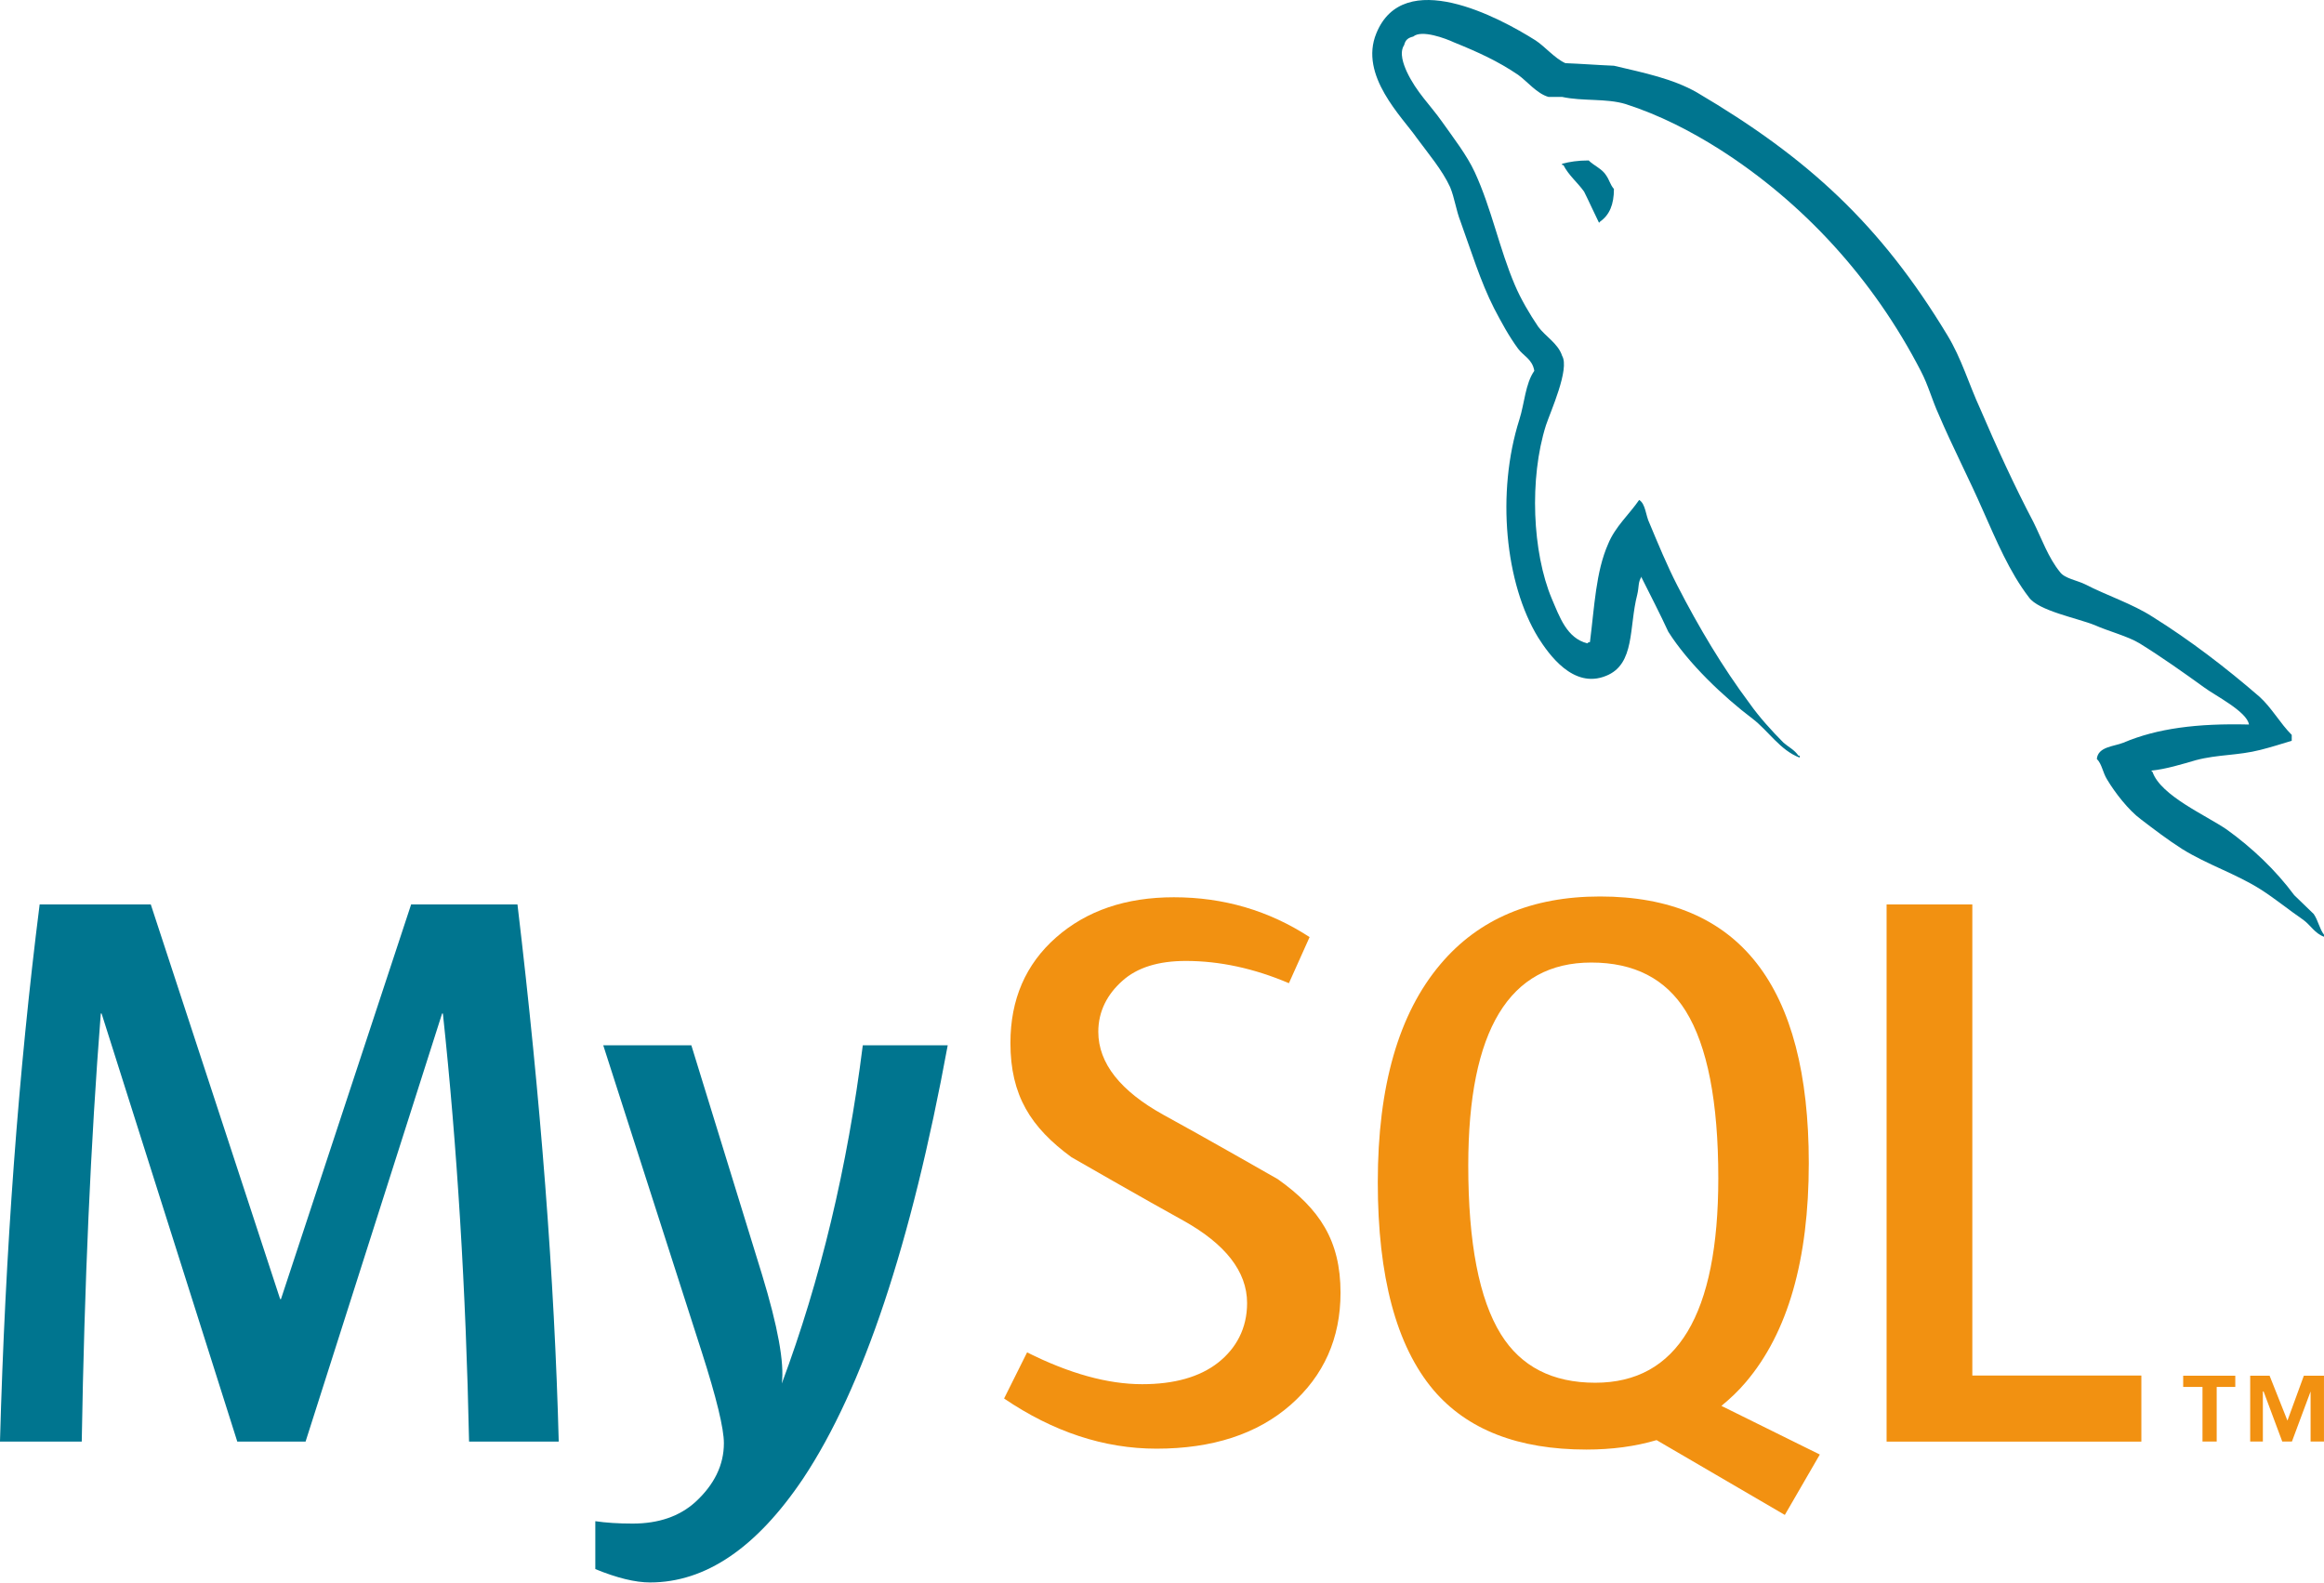
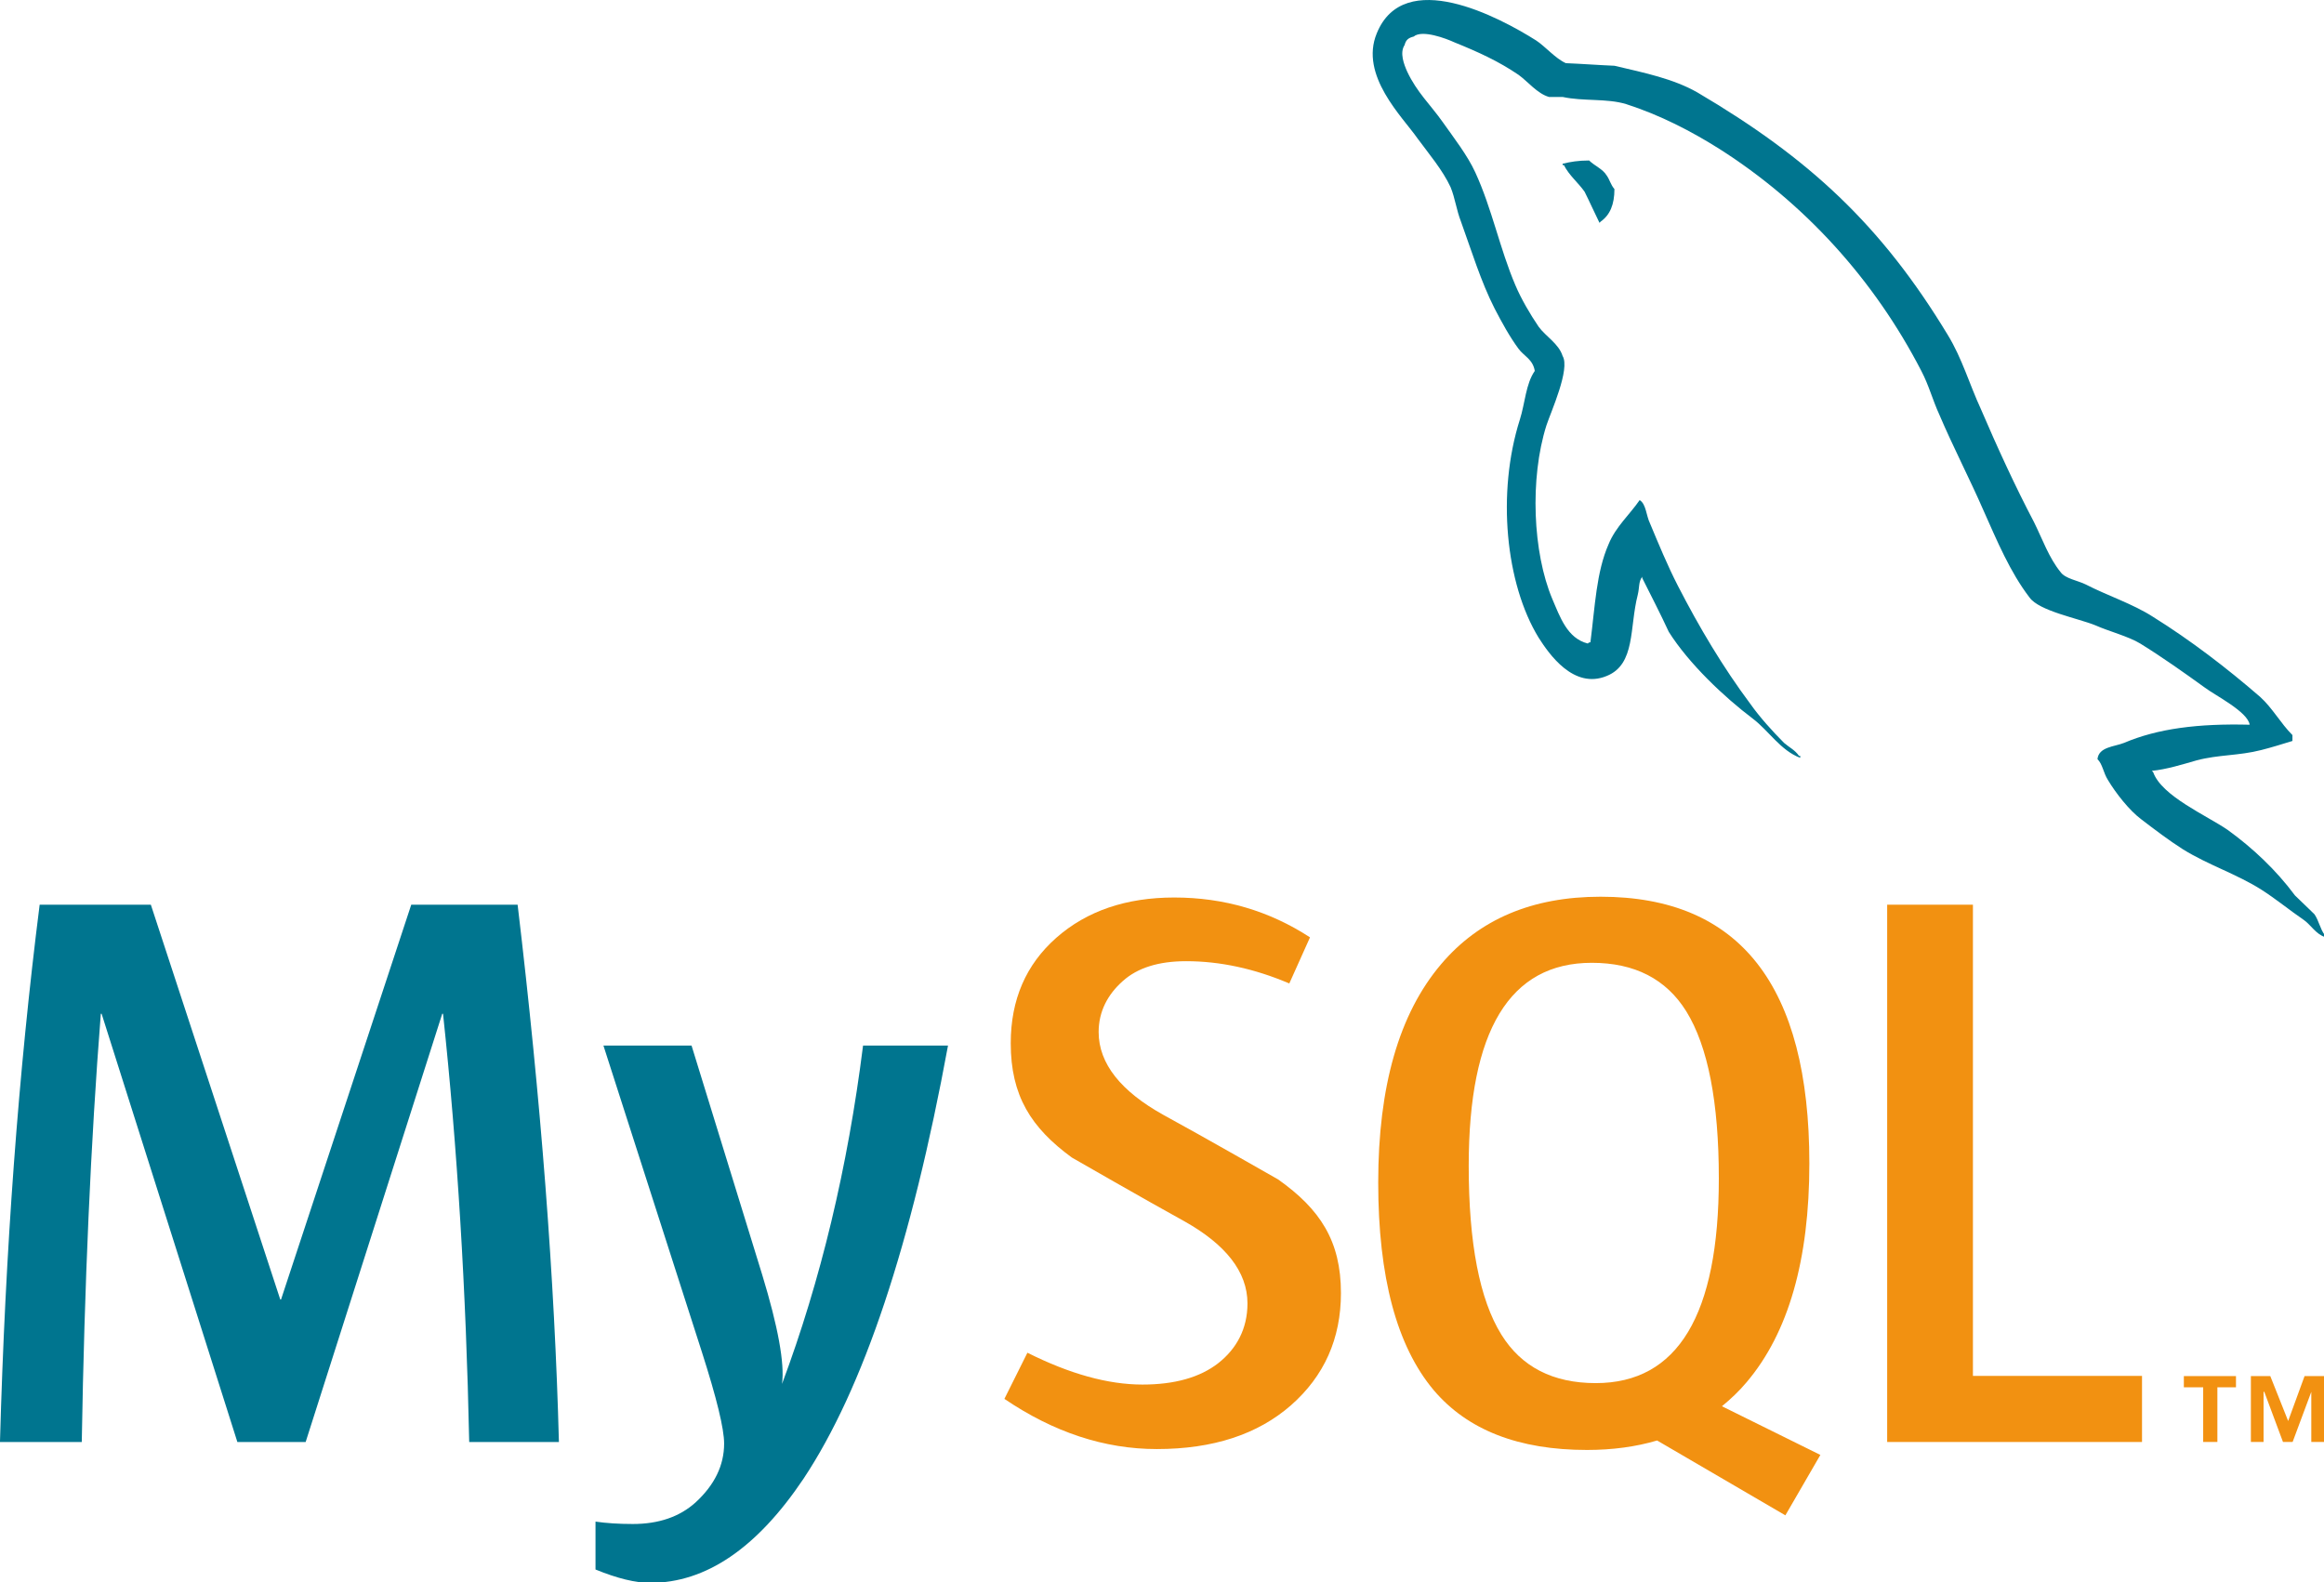
- <svg xmlns="http://www.w3.org/2000/svg" viewBox="0 0 388.12 264.29" width="388.12" height="264.29" preserveAspectRatio="xMinYMin meet">
-   <g display="inline" transform="matrix(1.818926,0,0,1.823775,-82.14211,-64.84365)">
-     <g transform="matrix(1.269924,0,0,-1.269924,3.366231,208.1249)">
-       <g transform="scale(0.1,0.1)">
-         <path fill-rule="nonzero" fill="#00758F" d="m733.07,319.32-64.832,0c-2.28,109.43-8.6,212.33-18.93,308.72h-0.571l-98.711-308.72h-49.363l-98.113,308.72h-0.578c-7.28-92.57-11.86-195.47-13.77-308.72h-59.113c3.82,137.73,13.38,266.84,28.68,387.36h80.356l93.535-284.62h0.574l94.109,284.62h76.887c16.836-141.15,26.778-270.3,29.832-387.36" />
-         <path fill-rule="nonzero" fill="#00758F" d="m1014.3,605.11c-26.401-143.25-61.225-247.35-104.45-312.29-33.679-50.039-70.574-75.058-110.75-75.058-10.71,0-23.917,3.226-39.589,9.636v34.532c7.656-1.121,16.64-1.719,26.972-1.719,18.743,0,33.848,5.18,45.34,15.519,13.762,12.598,20.649,26.758,20.649,42.45,0,10.718-5.372,32.711-16.067,65.98l-71.152,220.95h63.691l51.067-165.25c11.472-37.519,16.257-63.711,14.343-78.64,27.93,74.601,47.442,155.9,58.543,243.89h61.401" />
-         <path fill-rule="nonzero" fill="#F29111" d="m1298.3,426.69c0-32.851-12.07-59.82-36.13-80.921-24.08-21.008-56.43-31.54-96.94-31.54-37.89,0-74.61,12.122-110.18,36.168l16.64,33.274c30.61-15.301,58.31-22.942,83.18-22.942,23.33,0,41.59,5.192,54.8,15.45,13.18,10.332,21.08,24.742,21.08,43.019,0,23-16.04,42.66-45.47,59.153-27.17,14.91-81.47,46.039-81.47,46.039-29.42,21.461-44.17,44.488-44.17,82.429,0,31.379,11,56.742,32.97,76.039,22.02,19.336,50.43,29.004,85.22,29.004,35.96,0,68.66-9.597,98.11-28.722l-14.96-33.243c-25.2,10.684-50.05,16.047-74.55,16.047-19.88,0-35.2-4.773-45.88-14.375-10.74-9.519-17.38-21.769-17.38-36.699,0-22.941,16.39-42.84,46.65-59.652,27.51-14.918,83.14-46.649,83.14-46.649,30.26-21.422,45.34-44.261,45.34-81.879" />
-         <path fill-rule="evenodd" fill="#F29111" d="m1414.2,396.81c-15.69,25.25-23.55,65.769-23.55,121.64,0,97.539,29.66,146.34,88.95,146.34,31,0,53.75-11.672,68.3-34.992,15.67-25.262,23.53-65.43,23.53-120.52,0-98.32-29.66-147.5-88.95-147.5-30.99,0-53.75,11.66-68.28,35.028m230.68-86.829-71.2,35.11c6.34,5.199,12.36,10.808,17.81,17.301,30.23,35.539,45.36,88.14,45.36,157.78,0,128.15-50.31,192.26-150.92,192.26-49.35,0-87.81-16.25-115.35-48.797-30.24-35.582-45.34-87.985-45.34-157.23,0-68.089,13.38-118.04,40.16-149.77,24.4-28.68,61.3-43.04,110.7-43.04,18.43,0,35.34,2.269,50.71,6.808l92.72-53.957,25.28,43.539" />
-         <path fill-rule="nonzero" fill="#F29111" d="m1877.3,319.32-184.19,0,0,387.36,61.98,0,0-339.71,122.21,0,0-47.649" />
-         <path fill-rule="nonzero" fill="#F29111" d="m1921.5,319.36,10.27,0,0,39.411,13.44,0,0,8.05-37.67,0,0-8.05,13.96,0,0-39.411zm78.15,0,9.68,0,0,47.461-14.56,0-11.85-32.351-12.9,32.351-14.03,0,0-47.461,9.16,0,0,36.121,0.52,0,13.51-36.121,6.98,0,13.49,36.121,0-36.121" />
-         <path fill-rule="evenodd" fill="#00758F" d="m1955.1,836.43c-37.46,0.937-66.47-2.801-90.8-13.106-7.02-2.805-18.24-2.805-19.2-11.699,3.77-3.738,4.22-9.817,7.52-14.988,5.6-9.36,15.41-21.977,24.32-28.547,9.83-7.492,19.66-14.953,29.97-21.504,18.24-11.281,38.84-17.805,56.6-29.043,10.33-6.543,20.59-14.961,30.92-22,5.13-3.742,8.38-9.836,14.96-12.152v1.417c-3.3,4.2-4.22,10.286-7.48,14.993-4.67,4.644-9.36,8.883-14.05,13.543-13.58,18.25-30.45,34.148-48.66,47.254-14.99,10.324-47.77,24.367-53.83,41.632,0,0-0.49,0.496-0.95,0.957,10.3,0.95,22.49,4.7,32.31,7.539,15.89,4.2,30.4,3.25,46.78,7.45,7.5,1.886,14.99,4.242,22.51,6.543v4.242c-8.47,8.406-14.53,19.656-23.42,27.605-23.85,20.586-50.09,40.696-77.23,57.571-14.53,9.363-33.25,15.418-48.7,23.394-5.59,2.813-14.94,4.199-18.23,8.906-8.43,10.293-13.13,23.848-19.2,36.036-13.56,25.713-26.69,54.253-38.37,81.443-8.42,18.24-13.57,36.48-23.87,53.34-48.23,79.58-100.63,127.76-181.13,175.04-17.32,9.84-37.91,14.05-59.89,19.2-11.72,0.49-23.41,1.4-35.11,1.86-7.5,3.29-15,12.19-21.54,16.4-26.69,16.84-95.46,53.34-115.13,5.14-12.64-30.44,18.72-60.38,29.49-75.83,7.95-10.75,18.26-22.94,23.85-35.09,3.28-7.96,4.22-16.4,7.51-24.81,7.48-20.59,14.49-43.53,24.34-62.73,5.13-9.83,10.74-20.14,17.29-28.99,3.78-5.18,10.31-7.49,11.72-15.94-6.53-9.35-7.04-23.39-10.78-35.1-16.84-52.89-10.3-118.41,13.58-157.25,7.47-11.699,25.28-37.449,49.15-27.597,21.06,8.41,16.38,35.089,22.46,58.476,1.4,5.656,0.46,9.367,3.26,13.106v-0.946c6.55-13.086,13.12-25.691,19.2-38.84,14.53-22.91,39.78-46.785,60.86-62.683,11.2-8.457,20.1-22.942,34.14-28.106v1.414h-0.92c-2.82,4.2-7.02,6.086-10.77,9.348-8.42,8.43-17.76,18.731-24.34,28.086-19.65,26.199-36.99,55.234-52.4,85.184-7.51,14.543-14.05,30.441-20.14,44.941-2.8,5.59-2.8,14.039-7.49,16.84-7.04-10.285-17.31-19.191-22.45-31.789-8.9-20.149-9.83-44.949-13.13-70.703-1.86-0.489-0.92,0-1.86-0.93-14.96,3.742-20.11,19.184-25.74,32.246-14.04,33.274-16.4,86.627-4.21,125.01,3.26,9.81,17.34,40.7,11.7,50.06-2.83,8.93-12.18,14.03-17.32,21.08-6.07,8.89-12.66,20.1-16.83,29.95-11.24,26.2-16.89,55.23-29.02,81.43-5.62,12.19-15.47,24.83-23.4,36.04-8.91,12.64-18.73,21.53-25.76,36.49-2.32,5.16-5.6,13.59-1.87,19.19,0.92,3.75,2.82,5.16,6.57,6.1,6.05,5.15,23.39-1.39,29.46-4.2,17.33-7,31.84-13.59,46.33-23.4,6.56-4.69,13.58-13.58,21.99-15.94h9.85c14.97-3.25,31.83-0.91,45.88-5.14,24.79-7.95,47.25-19.65,67.39-32.29,61.29-38.85,111.84-94.09,145.99-160.07,5.63-10.75,7.99-20.59,13.13-31.8,9.83-22.98,22.01-46.38,31.82-68.823,9.82-22,19.2-44.446,33.26-62.727,7-9.812,35.09-14.961,47.73-20.113,9.34-4.199,23.87-7.949,32.3-13.09,15.91-9.812,31.79-21.062,46.79-31.844,7.47-5.617,30.88-17.304,32.29-26.679" />
-         <path fill-rule="evenodd" fill="#00758F" d="m1477.7,1243.2c-7.94,0-13.54-0.96-19.19-2.35v-0.94h0.91c3.78-7.47,10.34-12.66,14.98-19.2,3.77-7.49,7.05-14.95,10.79-22.45,0.46,0.46,0.91,0.95,0.91,0.95,6.6,4.66,9.87,12.14,9.87,23.39-2.83,3.3-3.27,6.55-5.63,9.84-2.8,4.67-8.89,7.01-12.64,10.76" />
-       </g>
-     </g>
+ <svg xmlns="http://www.w3.org/2000/svg" width="388pt" height="264pt" viewBox="0 0 388 264" version="1.1">
+   <g id="surface1">
+     <path style=" stroke:none;fill-rule:nonzero;fill:rgb(0%,45.882%,56.078%);fill-opacity:1;" d="M 93.312 240.773 L 78.336 240.773 C 77.809 215.43 76.352 191.598 73.965 169.273 L 73.832 169.273 L 51.031 240.773 L 39.629 240.773 L 16.965 169.273 L 16.832 169.273 C 15.152 190.711 14.094 214.543 13.652 240.773 L -0.004 240.773 C 0.879 208.875 3.086 178.973 6.621 151.059 L 25.184 151.059 L 46.789 216.977 L 46.922 216.977 L 68.66 151.059 L 86.418 151.059 C 90.309 183.75 92.605 213.66 93.312 240.773 " />
+     <path style=" stroke:none;fill-rule:nonzero;fill:rgb(0%,45.882%,56.078%);fill-opacity:1;" d="M 158.273 174.582 C 152.176 207.762 144.133 231.871 134.148 246.91 C 126.367 258.5 117.844 264.293 108.566 264.293 C 106.09 264.293 103.039 263.547 99.422 262.062 L 99.422 254.066 C 101.188 254.324 103.266 254.465 105.648 254.465 C 109.98 254.465 113.469 253.262 116.125 250.867 C 119.301 247.949 120.895 244.672 120.895 241.035 C 120.895 238.555 119.652 233.461 117.184 225.754 L 100.746 174.582 L 115.457 174.582 L 127.254 212.855 C 129.902 221.547 131.008 227.609 130.566 231.07 C 137.02 213.789 141.527 194.961 144.09 174.582 L 158.273 174.582 " />
+     <path style=" stroke:none;fill-rule:nonzero;fill:rgb(94.902%,56.863%,6.667%);fill-opacity:1;" d="M 223.875 215.906 C 223.875 223.516 221.086 229.762 215.527 234.648 C 209.969 239.512 202.496 241.953 193.137 241.953 C 184.387 241.953 175.902 239.145 167.688 233.574 L 171.531 225.867 C 178.602 229.414 185 231.184 190.742 231.184 C 196.133 231.184 200.352 229.98 203.402 227.605 C 206.445 225.211 208.27 221.875 208.27 217.641 C 208.27 212.312 204.566 207.762 197.77 203.941 C 191.492 200.488 178.949 193.277 178.949 193.277 C 172.152 188.309 168.746 182.973 168.746 174.188 C 168.746 166.918 171.289 161.047 176.363 156.574 C 181.449 152.098 188.012 149.859 196.047 149.859 C 204.355 149.859 211.906 152.082 218.711 156.512 L 215.254 164.211 C 209.434 161.734 203.691 160.492 198.035 160.492 C 193.441 160.492 189.902 161.598 187.438 163.824 C 184.957 166.027 183.422 168.863 183.422 172.32 C 183.422 177.637 187.207 182.242 194.195 186.137 C 200.551 189.594 213.402 196.941 213.402 196.941 C 220.391 201.902 223.875 207.191 223.875 215.906 " />
+     <path style=" stroke:none;fill-rule:evenodd;fill:rgb(94.902%,56.863%,6.667%);fill-opacity:1;" d="M 250.648 222.824 C 247.023 216.977 245.207 207.594 245.207 194.652 C 245.207 172.062 252.059 160.762 265.754 160.762 C 272.914 160.762 278.168 163.465 281.531 168.863 C 285.148 174.715 286.965 184.02 286.965 196.777 C 286.965 219.551 280.113 230.941 266.418 230.941 C 259.262 230.941 254.004 228.238 250.648 222.828 M 303.93 242.938 L 287.484 234.805 C 288.949 233.602 290.34 232.301 291.598 230.797 C 298.582 222.566 302.078 210.383 302.078 194.254 C 302.078 164.574 290.457 149.727 267.215 149.727 C 255.816 149.727 246.934 153.492 240.57 161.027 C 233.586 169.27 230.098 181.406 230.098 197.445 C 230.098 213.215 233.188 224.781 239.375 232.133 C 245.012 238.773 253.535 242.102 264.945 242.102 C 269.203 242.102 273.109 241.574 276.66 240.523 L 298.074 253.02 L 303.914 242.938 " />
+     <path style=" stroke:none;fill-rule:nonzero;fill:rgb(94.902%,56.863%,6.667%);fill-opacity:1;" d="M 357.617 240.773 L 315.07 240.773 L 315.07 151.059 L 329.387 151.059 L 329.387 229.738 L 357.617 229.738 L 357.617 240.773 " />
+     <path style=" stroke:none;fill-rule:nonzero;fill:rgb(94.902%,56.863%,6.667%);fill-opacity:1;" d="M 367.828 240.766 L 370.199 240.766 L 370.199 231.637 L 373.305 231.637 L 373.305 229.773 L 364.602 229.773 L 364.602 231.637 L 367.828 231.637 Z M 385.879 240.766 L 388.117 240.766 L 388.117 229.773 L 384.754 229.773 L 382.016 237.266 L 379.035 229.773 L 375.793 229.773 L 375.793 240.766 L 377.91 240.766 L 377.91 232.398 L 378.031 232.398 L 381.152 240.766 L 382.762 240.766 L 385.879 232.398 L 385.879 240.766 " />
+     <path style=" stroke:none;fill-rule:evenodd;fill:rgb(0%,45.882%,56.078%);fill-opacity:1;" d="M 375.59 121.008 C 366.938 120.789 360.234 121.656 354.613 124.043 C 352.992 124.691 350.402 124.691 350.18 126.754 C 351.051 127.617 351.156 129.027 351.918 130.223 C 353.211 132.391 355.477 135.312 357.535 136.836 C 359.805 138.57 362.074 140.297 364.457 141.816 C 368.672 144.43 373.43 145.941 377.531 148.543 C 379.918 150.059 382.289 152.008 384.672 153.637 C 385.859 154.504 386.609 155.914 388.129 156.453 L 388.129 156.125 C 387.367 155.152 387.156 153.742 386.402 152.652 C 385.324 151.574 384.238 150.594 383.156 149.516 C 380.02 145.289 376.121 141.605 371.918 138.57 C 368.453 136.18 360.883 132.926 359.48 128.93 C 359.48 128.93 359.367 128.812 359.262 128.707 C 361.641 128.488 364.457 127.617 366.727 126.961 C 370.395 125.988 373.746 126.207 377.531 125.234 C 379.266 124.797 380.992 124.254 382.73 123.719 L 382.73 122.738 C 380.773 120.789 379.375 118.184 377.32 116.344 C 371.812 111.574 365.75 106.918 359.48 103.012 C 356.125 100.84 351.801 99.438 348.234 97.594 C 346.941 96.941 344.781 96.621 344.023 95.527 C 342.074 93.145 340.988 90.008 339.586 87.184 C 336.453 81.227 333.422 74.617 330.723 68.32 C 328.777 64.098 327.59 59.871 325.211 55.965 C 314.07 37.535 301.965 26.375 283.371 15.426 C 279.371 13.148 274.613 12.172 269.535 10.98 C 266.828 10.867 264.129 10.656 261.426 10.547 C 259.695 9.785 257.961 7.727 256.453 6.75 C 250.285 2.852 234.402 -5.602 229.859 5.559 C 226.938 12.609 234.18 19.543 236.668 23.121 C 238.504 25.613 240.887 28.438 242.18 31.25 C 242.938 33.094 243.152 35.047 243.914 36.996 C 245.641 41.766 247.262 47.078 249.535 51.523 C 250.719 53.801 252.016 56.188 253.527 58.238 C 254.402 59.438 255.91 59.973 256.238 61.93 C 254.727 64.098 254.609 67.348 253.746 70.059 C 249.855 82.309 251.367 97.484 256.883 106.48 C 258.609 109.188 262.723 115.152 268.238 112.871 C 273.102 110.922 272.02 104.746 273.426 99.328 C 273.746 98.02 273.531 97.16 274.176 96.293 L 274.176 96.512 C 275.691 99.543 277.207 102.461 278.613 105.508 C 281.969 110.812 287.801 116.344 292.672 120.023 C 295.258 121.984 297.312 125.34 300.555 126.535 L 300.555 126.207 L 300.344 126.207 C 299.691 125.234 298.723 124.797 297.855 124.043 C 295.91 122.09 293.754 119.703 292.234 117.539 C 287.695 111.469 283.691 104.746 280.129 97.809 C 278.395 94.441 276.883 90.758 275.477 87.398 C 274.832 86.105 274.832 84.148 273.746 83.5 C 272.121 85.883 269.75 87.945 268.562 90.863 C 266.508 95.527 266.293 101.273 265.527 107.238 C 265.098 107.352 265.316 107.238 265.098 107.453 C 261.645 106.586 260.453 103.008 259.152 99.984 C 255.91 92.277 255.367 79.922 258.18 71.031 C 258.934 68.758 262.188 61.605 260.883 59.438 C 260.23 57.367 258.07 56.188 256.883 54.555 C 255.48 52.496 253.957 49.898 252.996 47.617 C 250.398 41.551 249.094 34.828 246.293 28.758 C 244.996 25.934 242.719 23.008 240.887 20.41 C 238.828 17.484 236.562 15.426 234.938 11.961 C 234.402 10.766 233.645 8.812 234.504 7.516 C 234.719 6.648 235.156 6.32 236.023 6.102 C 237.422 4.91 241.426 6.426 242.828 7.074 C 246.832 8.695 250.184 10.223 253.527 12.496 C 255.043 13.582 256.668 15.641 258.609 16.188 L 260.883 16.188 C 264.344 16.941 268.238 16.398 271.48 17.379 C 277.207 19.219 282.395 21.93 287.047 24.855 C 301.207 33.855 312.883 46.648 320.77 61.93 C 322.07 64.418 322.617 66.699 323.805 69.293 C 326.074 74.617 328.887 80.035 331.152 85.234 C 333.422 90.328 335.59 95.527 338.836 99.762 C 340.453 102.035 346.941 103.227 349.859 104.422 C 352.02 105.391 355.375 106.262 357.32 107.453 C 360.996 109.723 364.664 112.328 368.129 114.828 C 369.855 116.129 375.262 118.836 375.59 121.008 " />
+     <path style=" stroke:none;fill-rule:evenodd;fill:rgb(0%,45.882%,56.078%);fill-opacity:1;" d="M 265.312 26.797 C 263.48 26.797 262.188 27.02 260.883 27.34 L 260.883 27.559 L 261.094 27.559 C 261.965 29.289 263.48 30.492 264.551 32.008 C 265.422 33.742 266.18 35.469 267.043 37.207 C 267.152 37.098 267.254 36.984 267.254 36.984 C 268.777 35.906 269.535 34.176 269.535 31.57 C 268.879 30.805 268.777 30.051 268.234 29.289 C 267.586 28.207 266.18 27.664 265.312 26.797 " />
  </g>
</svg>
